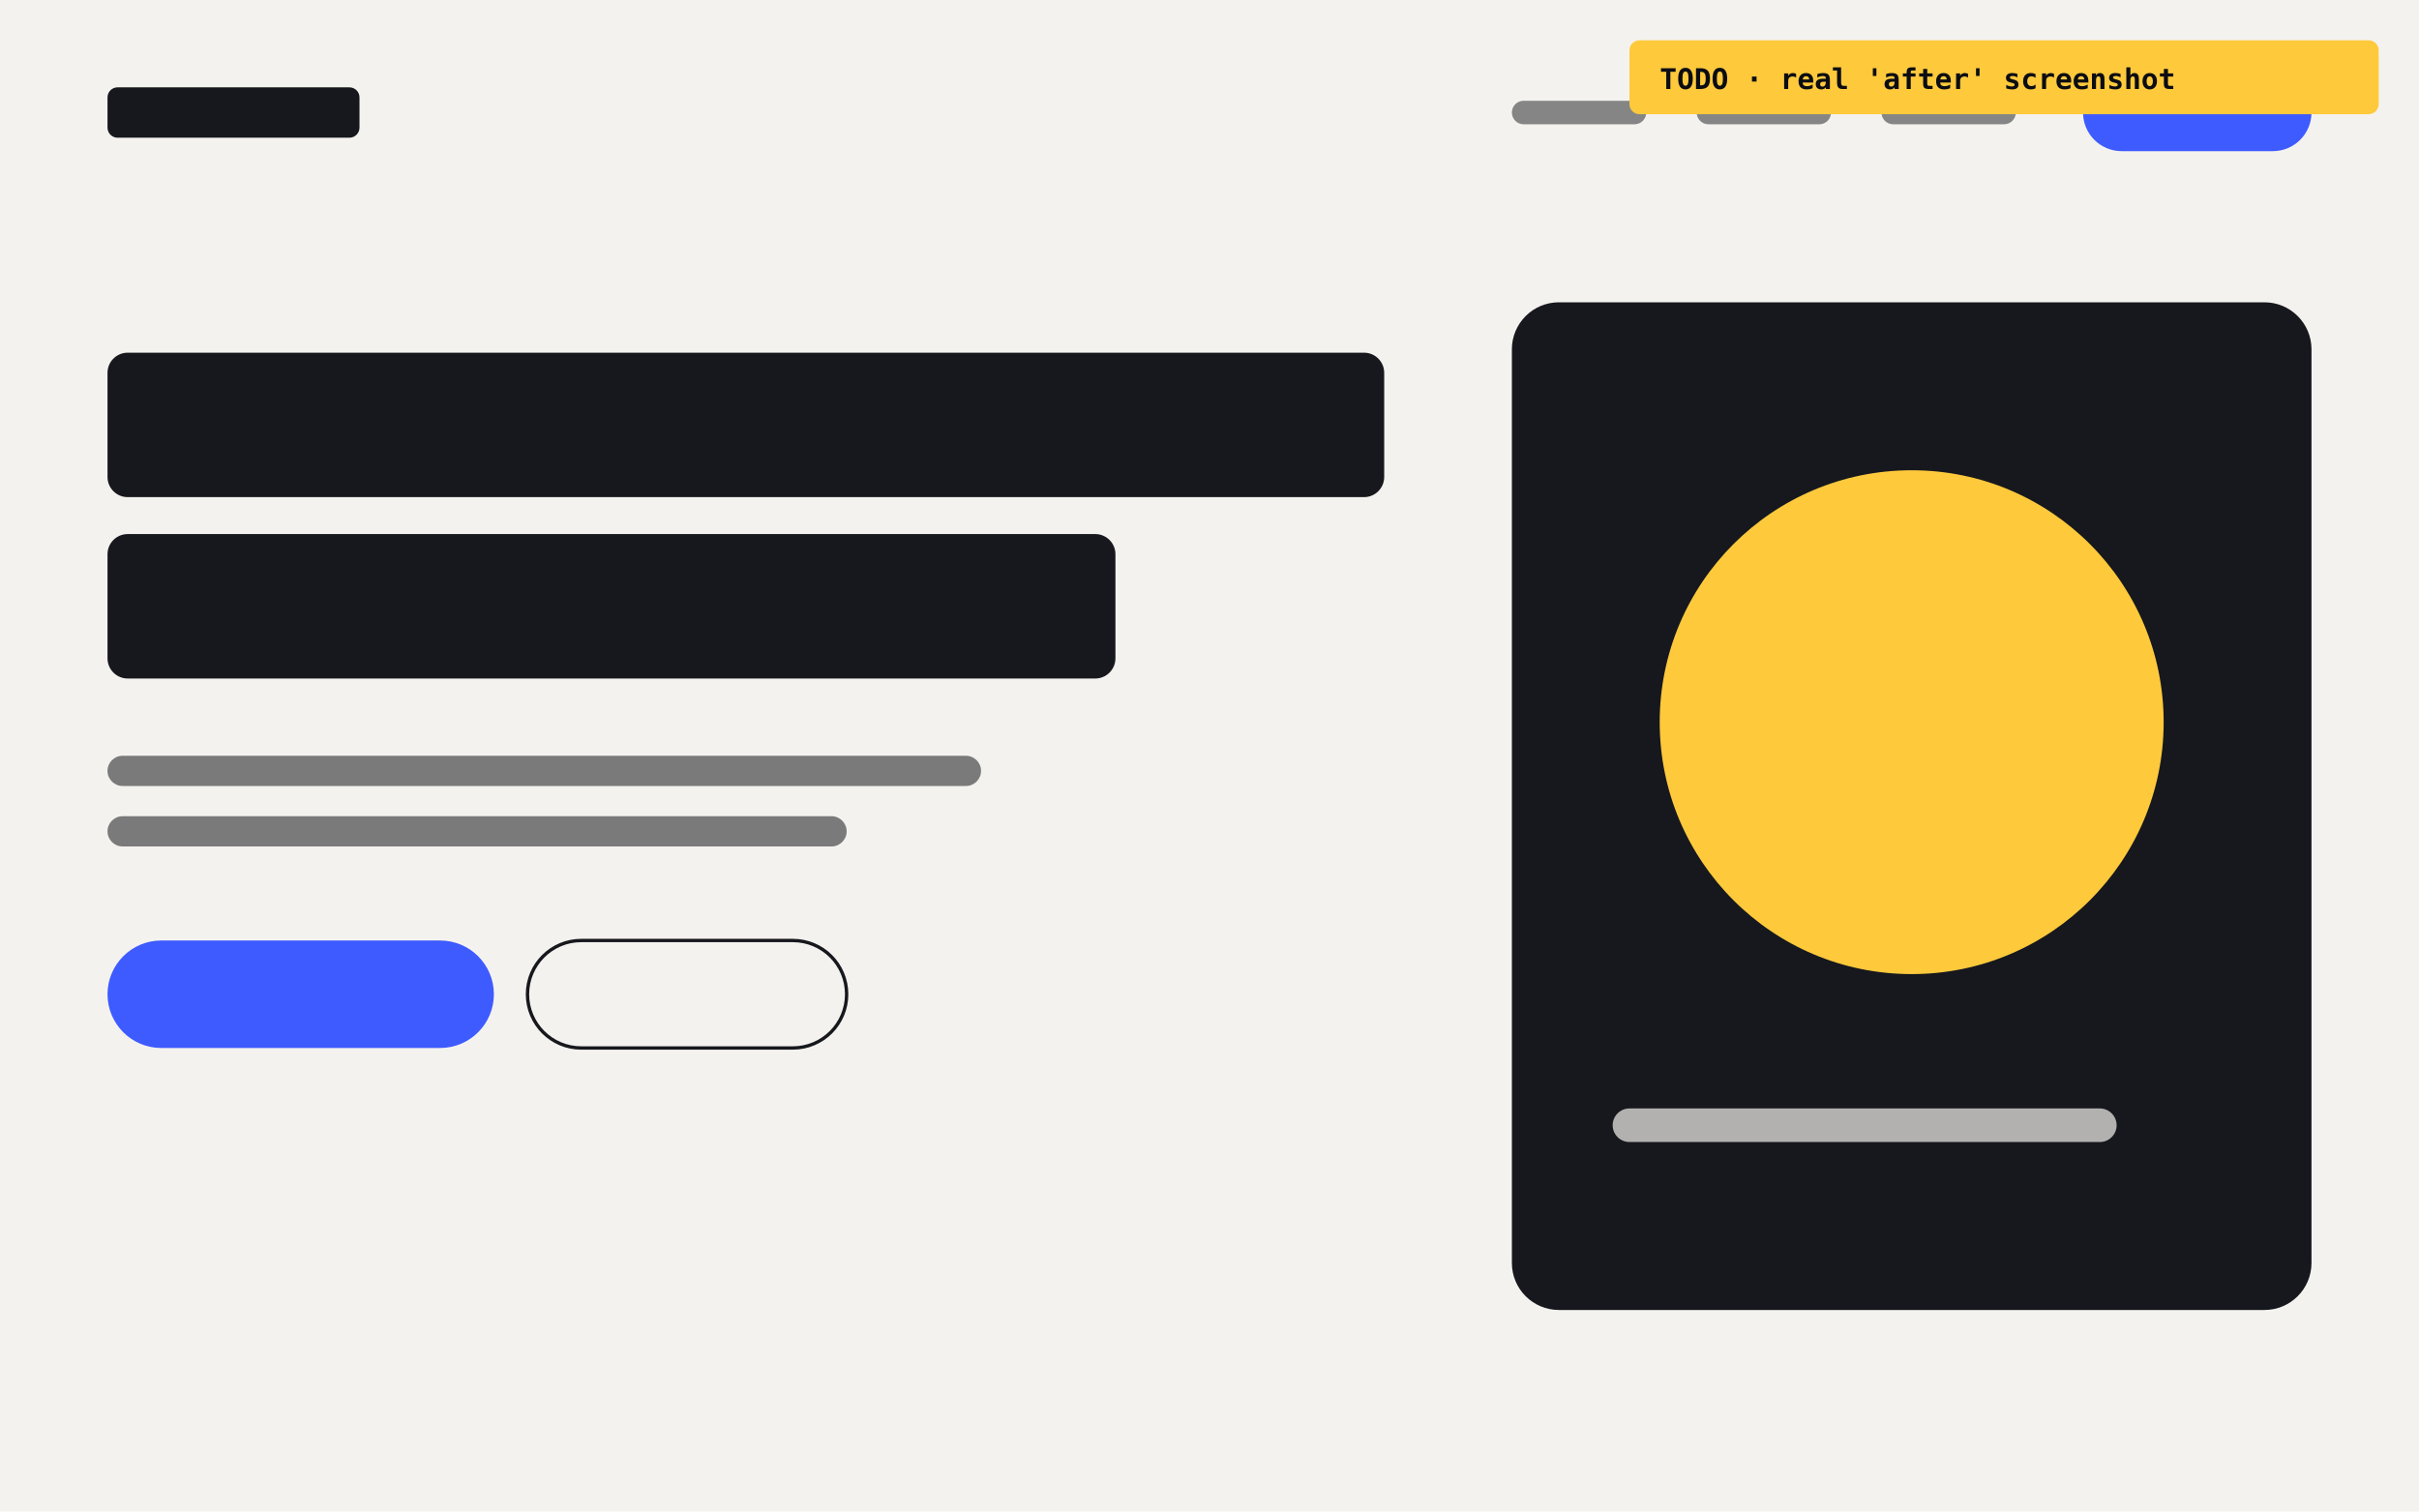
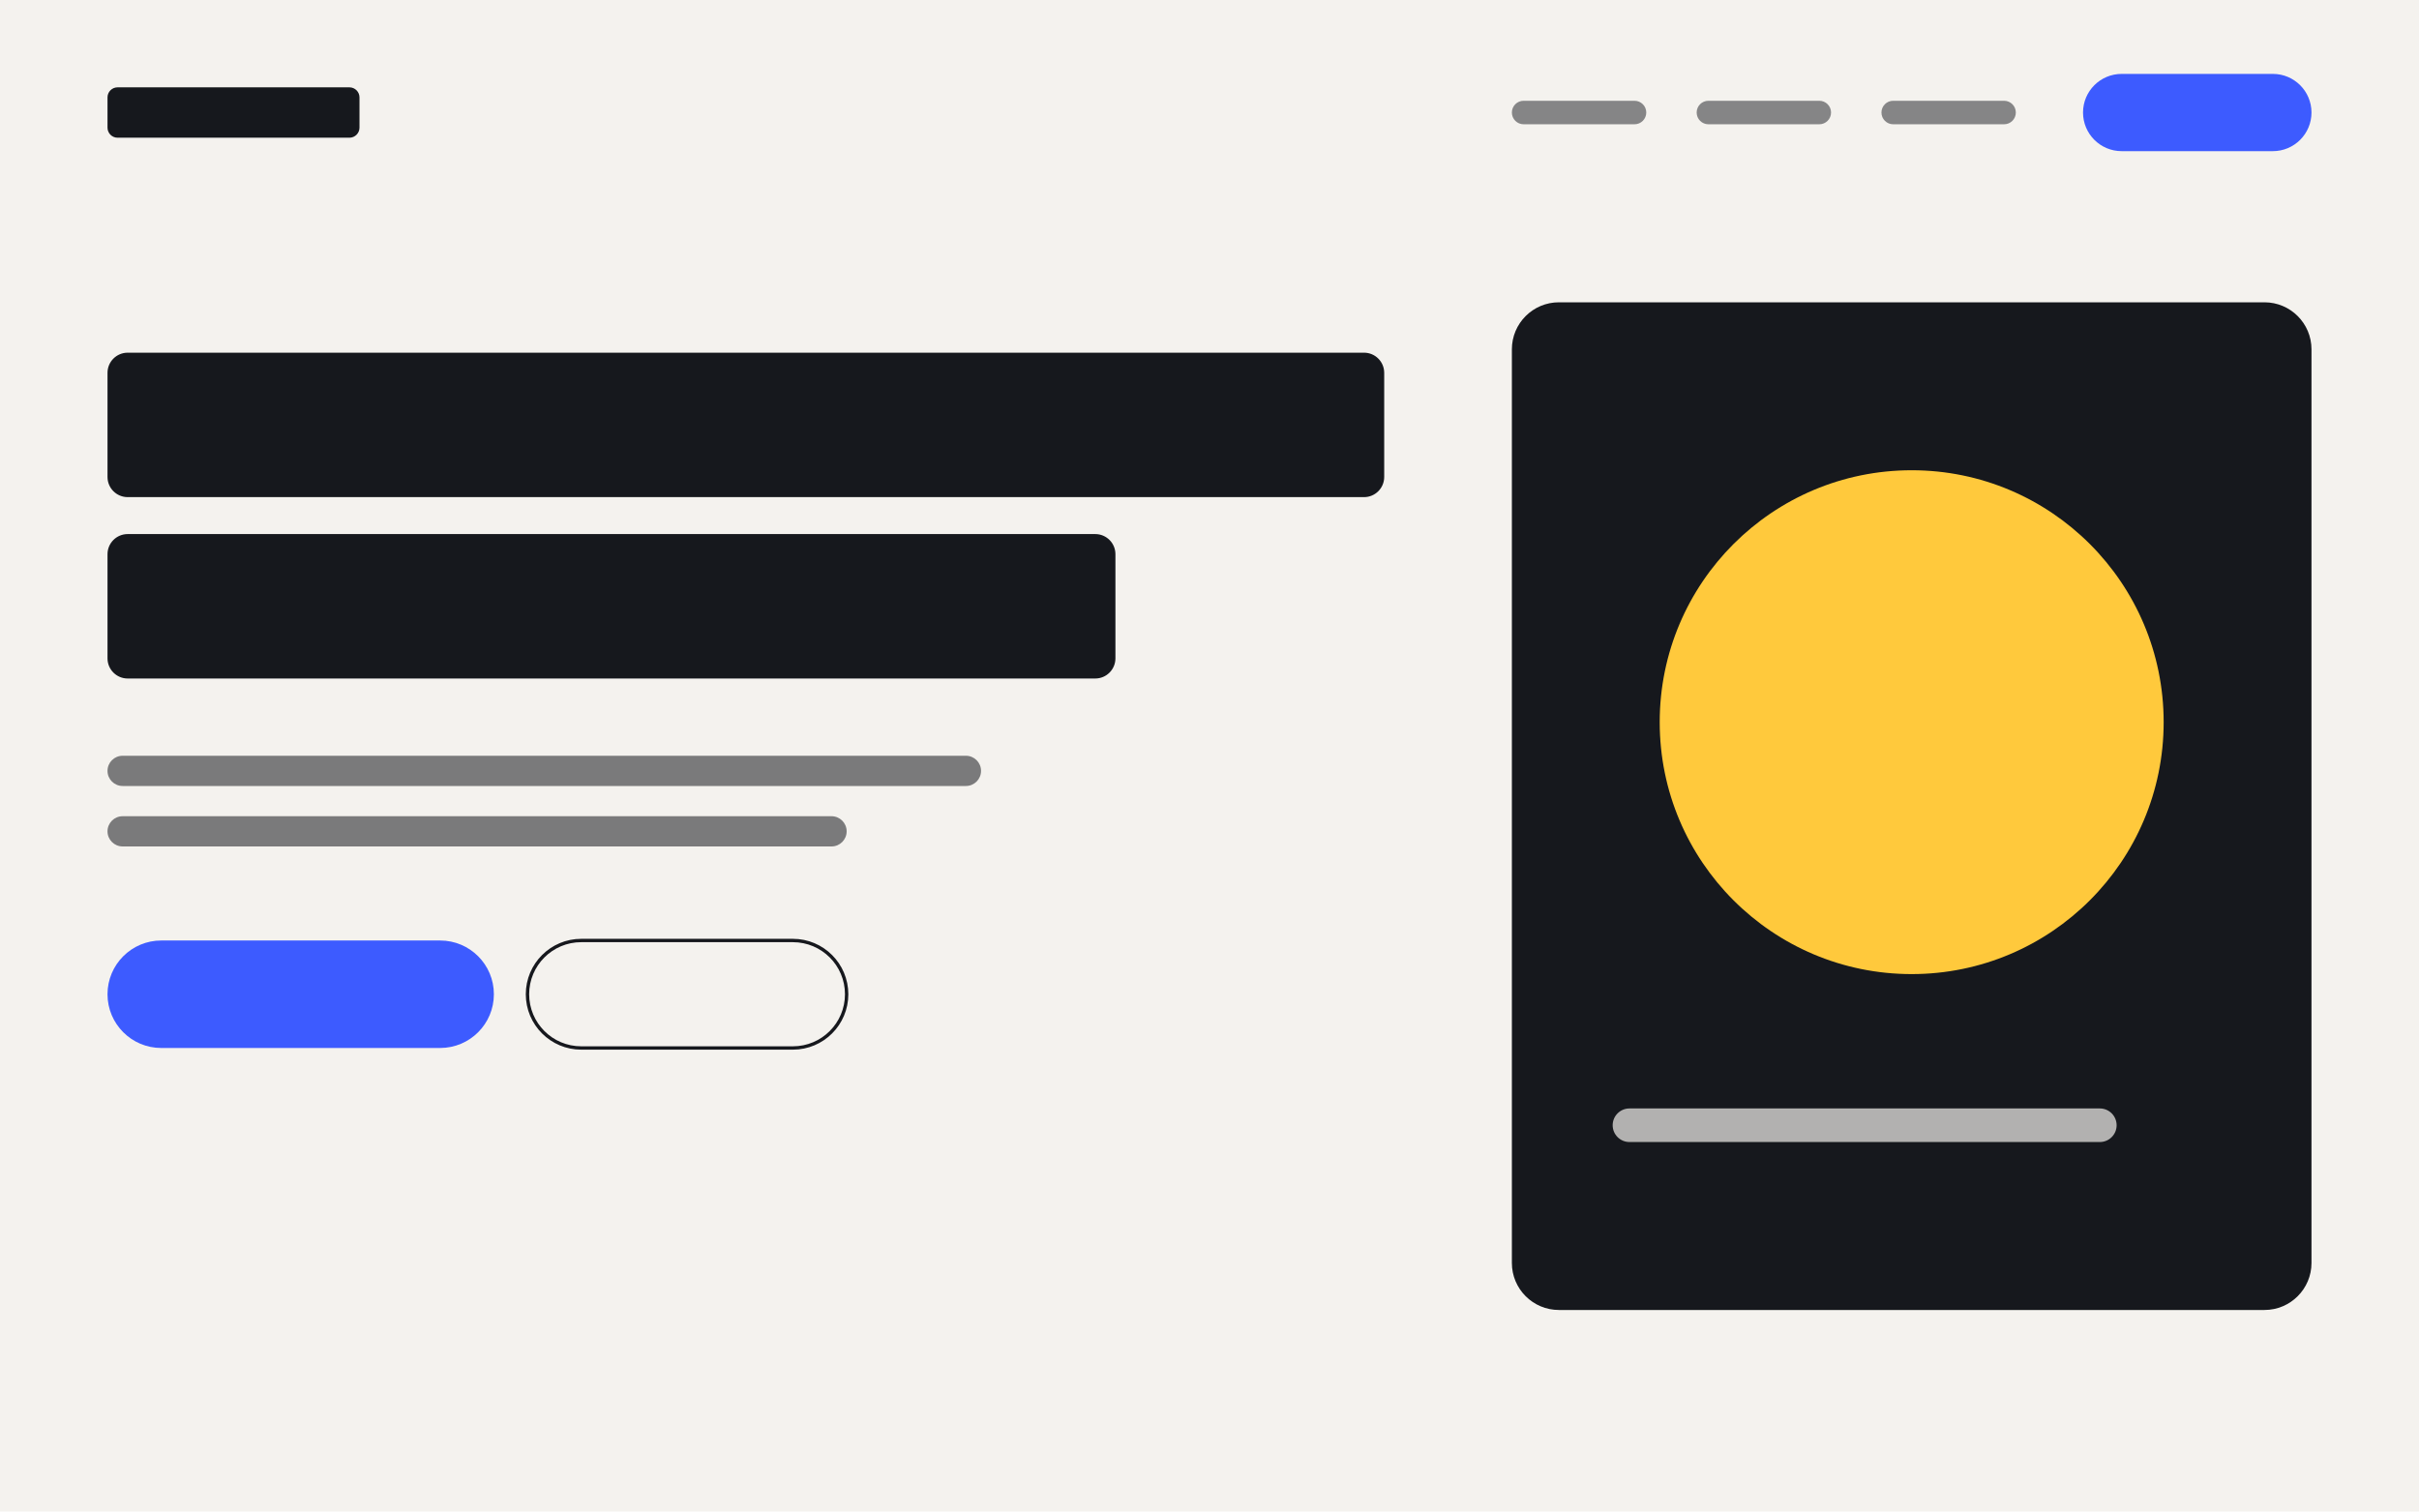
<svg xmlns="http://www.w3.org/2000/svg" width="1440" height="900" viewBox="0 0 1440 900">
  <rect width="1440" height="900" fill="#F4F2EE" />
  <rect x="64" y="52" width="150" height="30" rx="6" fill="#16181D" />
  <rect x="900" y="60" width="80" height="14" rx="7" fill="#16181D" opacity=".5" />
  <rect x="1010" y="60" width="80" height="14" rx="7" fill="#16181D" opacity=".5" />
  <rect x="1120" y="60" width="80" height="14" rx="7" fill="#16181D" opacity=".5" />
  <rect x="1240" y="44" width="136" height="46" rx="23" fill="#3D5BFF" />
  <rect x="64" y="210" width="760" height="86" rx="12" fill="#16181D" />
  <rect x="64" y="318" width="600" height="86" rx="12" fill="#16181D" />
  <rect x="64" y="450" width="520" height="18" rx="9" fill="#16181D" opacity=".55" />
  <rect x="64" y="486" width="440" height="18" rx="9" fill="#16181D" opacity=".55" />
  <rect x="64" y="560" width="230" height="64" rx="32" fill="#3D5BFF" />
  <rect x="314" y="560" width="190" height="64" rx="32" fill="none" stroke="#16181D" stroke-width="2" />
  <rect x="900" y="180" width="476" height="600" rx="28" fill="#16181D" />
  <circle cx="1138" cy="430" r="150" fill="#FFC93C" />
  <rect x="960" y="660" width="300" height="20" rx="10" fill="#F4F2EE" opacity=".7" />
-   <g transform="translate(970 24)">
-     <rect width="446" height="44" rx="6" fill="#FFC93C" />
-     <text x="18" y="29" font-family="monospace" font-size="17" font-weight="700" fill="#0B0D12">TODO · real 'after' screenshot</text>
-   </g>
</svg>
